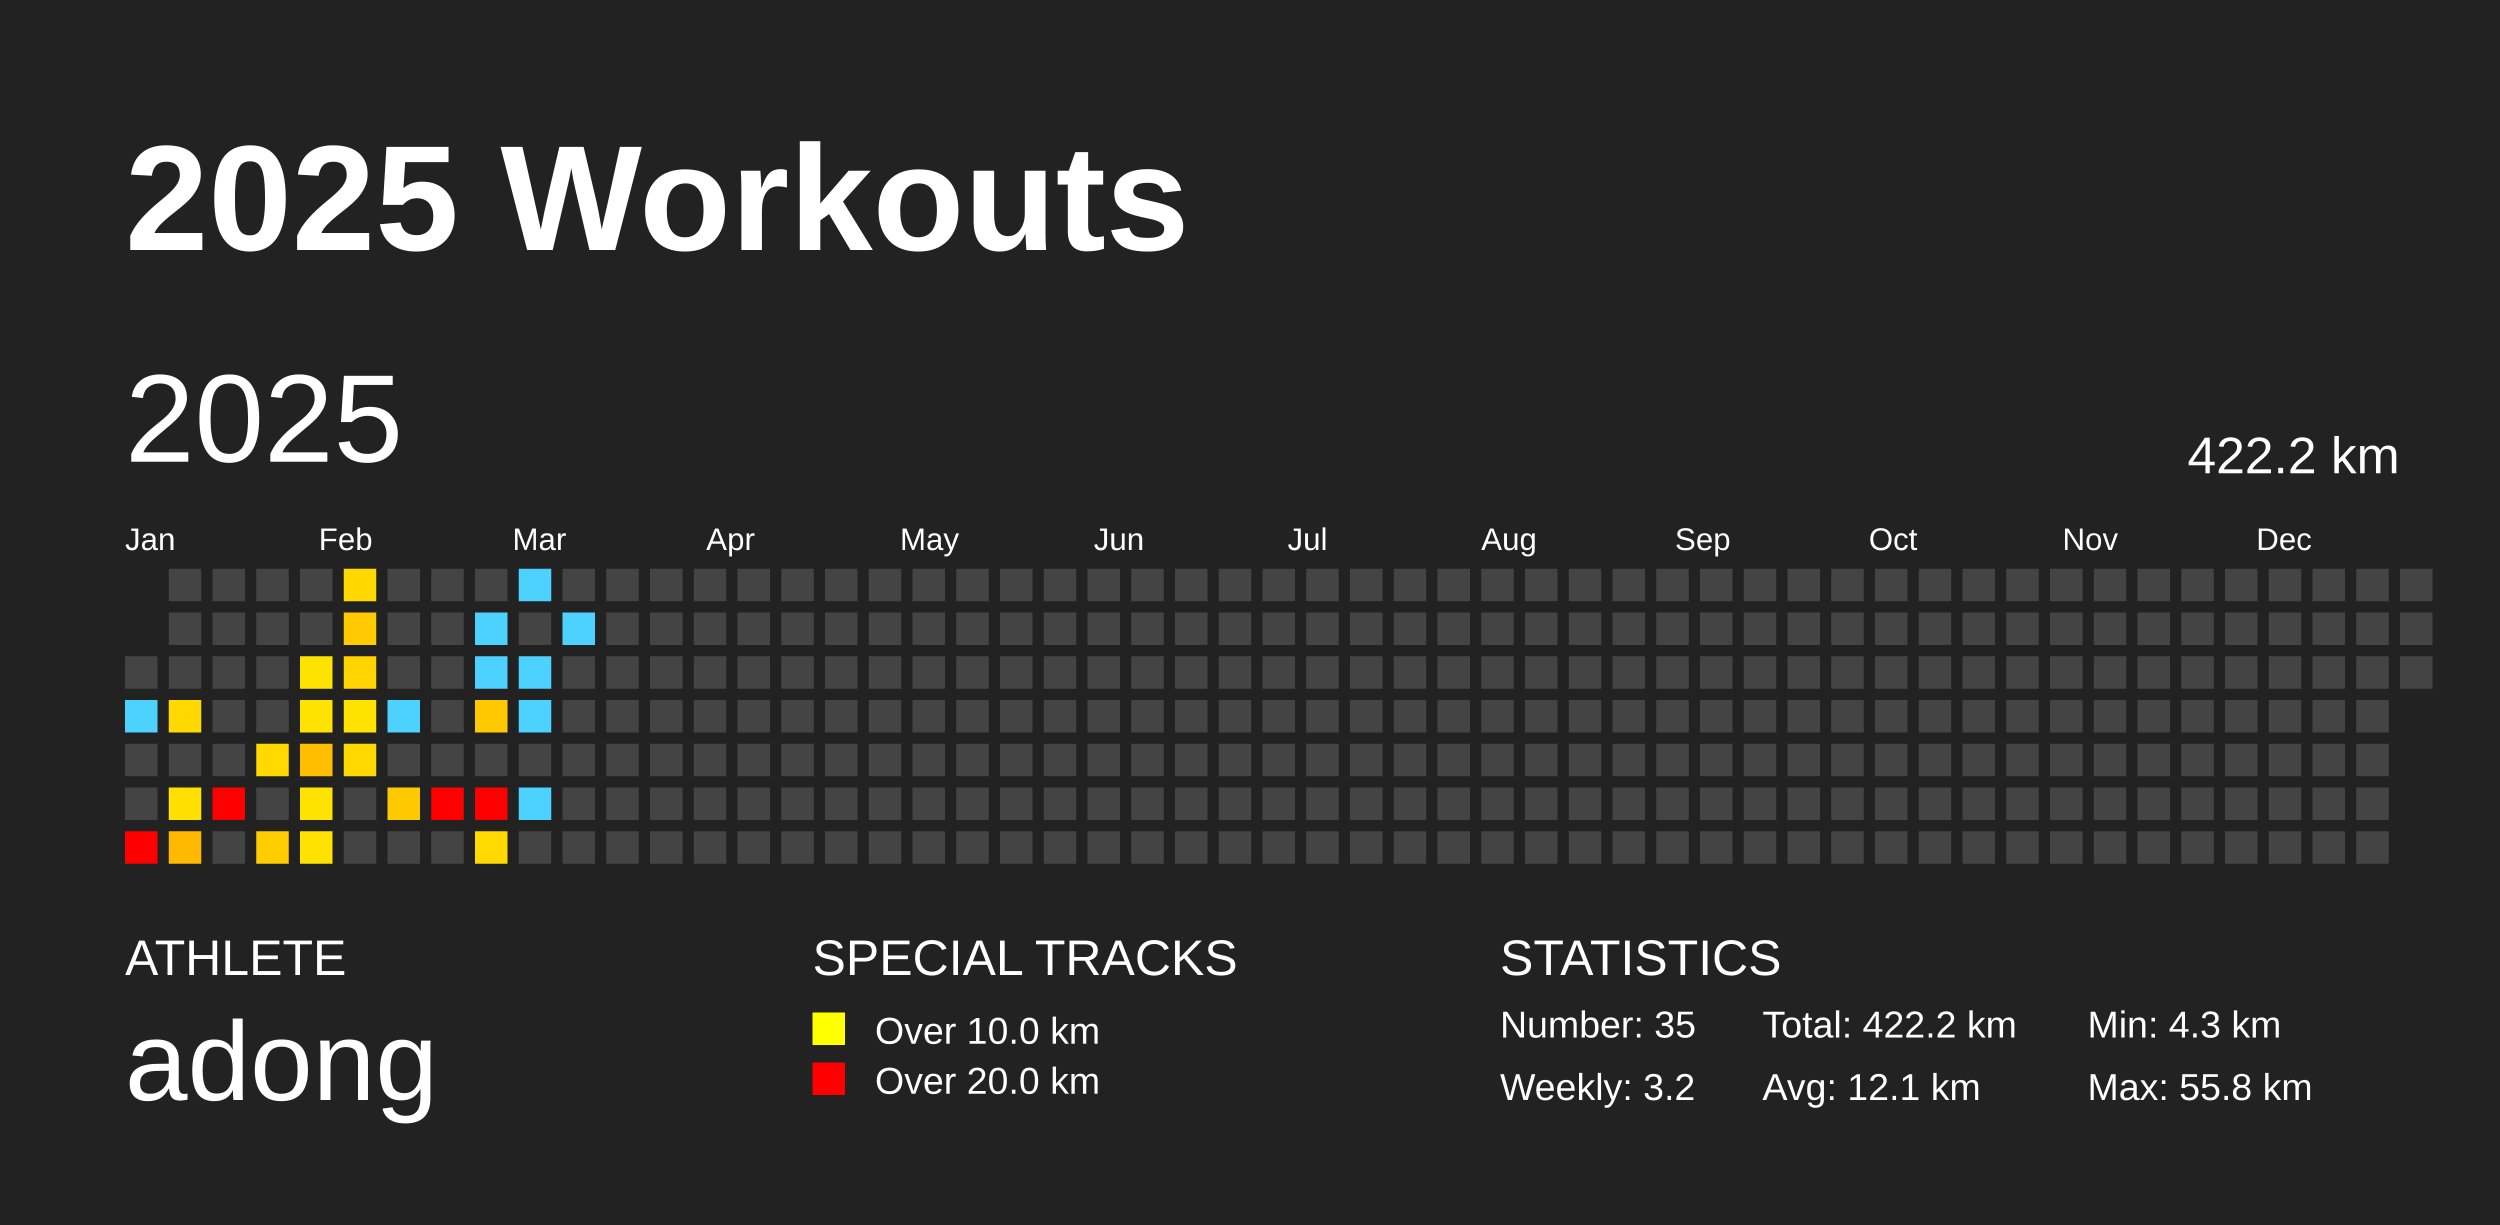
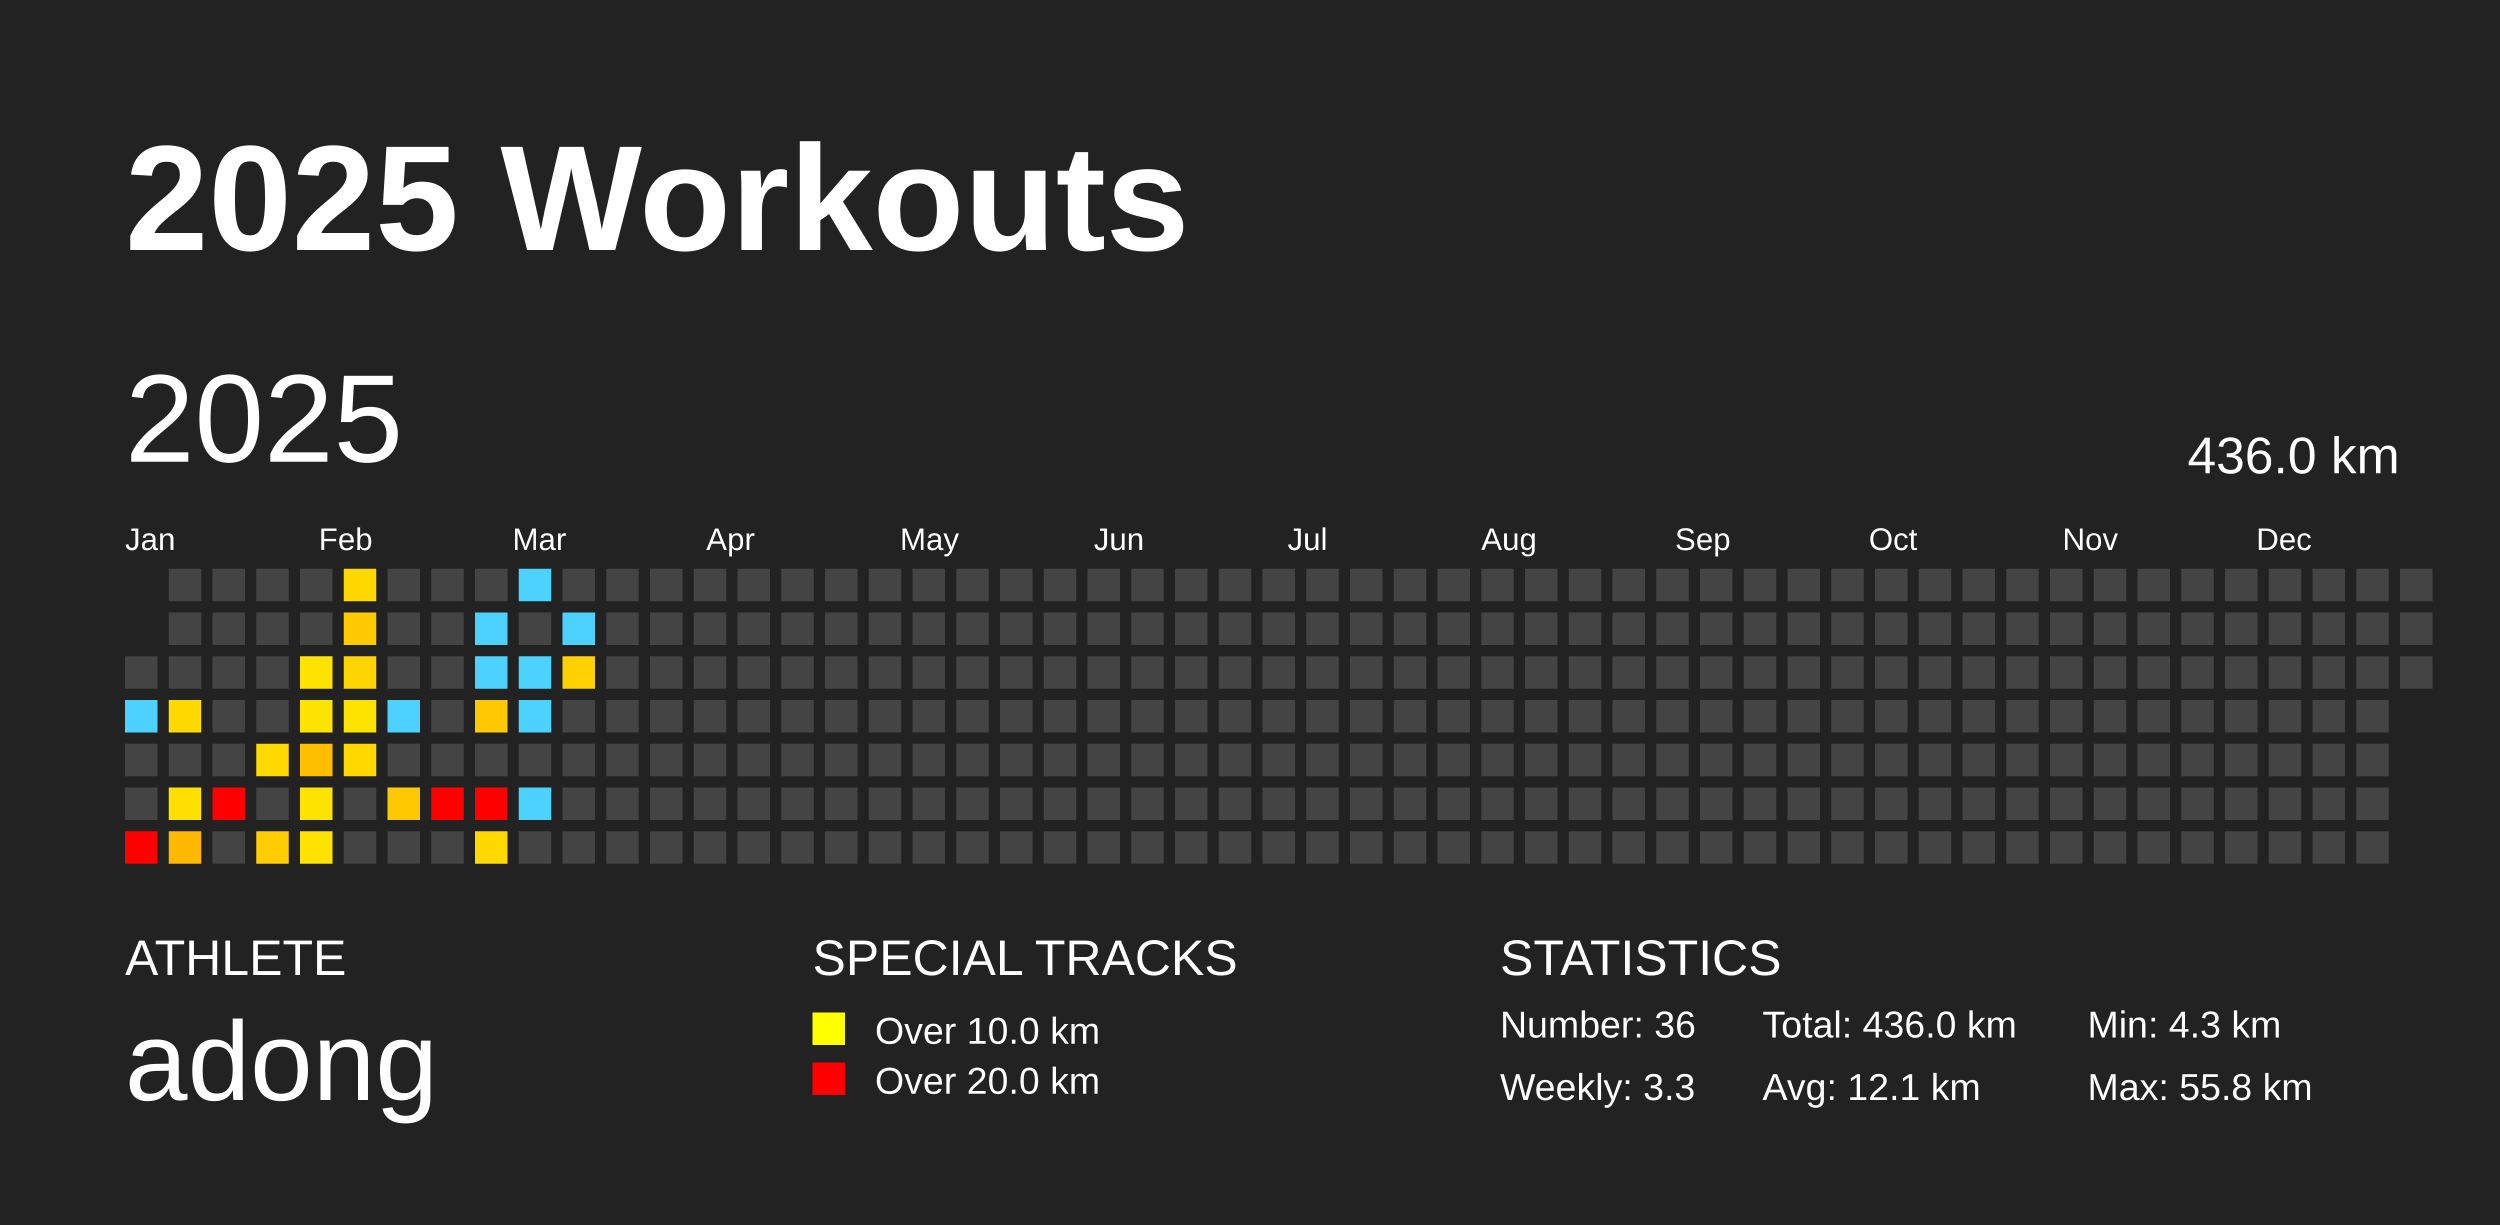
<svg xmlns="http://www.w3.org/2000/svg" baseProfile="full" height="98mm" version="1.1" viewBox="0,0,200,98" width="200mm">
  <defs />
  <rect fill="#222222" height="98" width="200" x="0" y="0" />
  <text fill="#FFFFFF" style="font-size:12px; font-family:Arial; font-weight:bold;" x="10" y="20">2025 Workouts</text>
  <text fill="#FFFFFF" style="font-size:4px; font-family:Arial" x="10" y="78">ATHLETE</text>
  <text fill="#FFFFFF" style="font-size:9px; font-family:Arial" x="10" y="88">adong</text>
  <text fill="#FFFFFF" style="font-size:4px; font-family:Arial" x="65" y="78">SPECIAL TRACKS</text>
  <rect fill="yellow" height="2.6" width="2.6" x="65" y="81" />
  <text fill="#FFFFFF" style="font-size:3px; font-family:Arial" x="70" y="83.5">Over 10.0 km</text>
  <rect fill="red" height="2.6" width="2.6" x="65" y="85" />
  <text fill="#FFFFFF" style="font-size:3px; font-family:Arial" x="70" y="87.5">Over 20.0 km</text>
  <text fill="#FFFFFF" style="font-size:4px; font-family:Arial" x="120" y="78">STATISTICS</text>
-   <text fill="#FFFFFF" style="font-size:3px; font-family:Arial" x="120" y="83">Number: 35</text>
-   <text fill="#FFFFFF" style="font-size:3px; font-family:Arial" x="120" y="88">Weekly: 3.2</text>
-   <text fill="#FFFFFF" style="font-size:3px; font-family:Arial" x="141" y="83">Total: 422.2 km</text>
+   <text fill="#FFFFFF" style="font-size:3px; font-family:Arial" x="120" y="83">Number: 36</text>
+   <text fill="#FFFFFF" style="font-size:3px; font-family:Arial" x="120" y="88">Weekly: 3.3</text>
+   <text fill="#FFFFFF" style="font-size:3px; font-family:Arial" x="141" y="83">Total: 436.0 km</text>
  <text fill="#FFFFFF" style="font-size:3px; font-family:Arial" x="141" y="88">Avg: 12.1 km</text>
  <text fill="#FFFFFF" style="font-size:3px; font-family:Arial" x="167" y="83">Min: 4.3 km</text>
  <text fill="#FFFFFF" style="font-size:3px; font-family:Arial" x="167" y="88">Max: 55.8 km</text>
  <text dominant-baseline="hanging" fill="#FFFFFF" style="font-size:10.0px; font-family:Arial;" x="10" y="30">2025</text>
-   <text dominant-baseline="hanging" fill="#FFFFFF" style="font-size:4.125px; font-family:Arial;" x="175" y="35">422.2 km</text>
+   <text dominant-baseline="hanging" fill="#FFFFFF" style="font-size:4.125px; font-family:Arial;" x="175" y="35">436.0 km</text>
  <text fill="#FFFFFF" style="font-size:2.5px; font-family:Arial" x="10.0" y="44">Jan</text>
  <text fill="#FFFFFF" style="font-size:2.5px; font-family:Arial" x="25.5" y="44">Feb</text>
  <text fill="#FFFFFF" style="font-size:2.5px; font-family:Arial" x="41.0" y="44">Mar</text>
  <text fill="#FFFFFF" style="font-size:2.5px; font-family:Arial" x="56.5" y="44">Apr</text>
  <text fill="#FFFFFF" style="font-size:2.5px; font-family:Arial" x="72.0" y="44">May</text>
  <text fill="#FFFFFF" style="font-size:2.5px; font-family:Arial" x="87.5" y="44">Jun</text>
  <text fill="#FFFFFF" style="font-size:2.5px; font-family:Arial" x="103.0" y="44">Jul</text>
  <text fill="#FFFFFF" style="font-size:2.5px; font-family:Arial" x="118.5" y="44">Aug</text>
  <text fill="#FFFFFF" style="font-size:2.5px; font-family:Arial" x="134.0" y="44">Sep</text>
  <text fill="#FFFFFF" style="font-size:2.5px; font-family:Arial" x="149.5" y="44">Oct</text>
  <text fill="#FFFFFF" style="font-size:2.5px; font-family:Arial" x="165.0" y="44">Nov</text>
  <text fill="#FFFFFF" style="font-size:2.5px; font-family:Arial" x="180.5" y="44">Dec</text>
  <rect fill="#444444" height="2.6" width="2.6" x="10.0" y="52.5" />
  <rect fill="#4dd2ff" height="2.6" width="2.6" x="10.0" y="56.0" />
  <rect fill="#444444" height="2.6" width="2.6" x="10.0" y="59.5" />
  <rect fill="#444444" height="2.6" width="2.6" x="10.0" y="63.0" />
  <rect fill="red" height="2.6" width="2.6" x="10.0" y="66.5" />
  <rect fill="#444444" height="2.6" width="2.6" x="13.5" y="45.5" />
  <rect fill="#444444" height="2.6" width="2.6" x="13.5" y="49.0" />
  <rect fill="#444444" height="2.6" width="2.6" x="13.5" y="52.5" />
  <rect fill="#ffd900" height="2.6" width="2.6" x="13.5" y="56.0" />
  <rect fill="#444444" height="2.6" width="2.6" x="13.5" y="59.5" />
  <rect fill="#ffe000" height="2.6" width="2.6" x="13.5" y="63.0" />
  <rect fill="#ffb900" height="2.6" width="2.6" x="13.5" y="66.5" />
  <rect fill="#444444" height="2.6" width="2.6" x="17.0" y="45.5" />
  <rect fill="#444444" height="2.6" width="2.6" x="17.0" y="49.0" />
  <rect fill="#444444" height="2.6" width="2.6" x="17.0" y="52.5" />
  <rect fill="#444444" height="2.6" width="2.6" x="17.0" y="56.0" />
  <rect fill="#444444" height="2.6" width="2.6" x="17.0" y="59.5" />
  <rect fill="red" height="2.6" width="2.6" x="17.0" y="63.0" />
  <rect fill="#444444" height="2.6" width="2.6" x="17.0" y="66.5" />
  <rect fill="#444444" height="2.6" width="2.6" x="20.5" y="45.5" />
  <rect fill="#444444" height="2.6" width="2.6" x="20.5" y="49.0" />
  <rect fill="#444444" height="2.6" width="2.6" x="20.5" y="52.5" />
  <rect fill="#444444" height="2.6" width="2.6" x="20.5" y="56.0" />
  <rect fill="#ffd900" height="2.6" width="2.6" x="20.5" y="59.5" />
  <rect fill="#444444" height="2.6" width="2.6" x="20.5" y="63.0" />
  <rect fill="#ffcd00" height="2.6" width="2.6" x="20.5" y="66.5" />
  <rect fill="#444444" height="2.6" width="2.6" x="24.0" y="45.5" />
  <rect fill="#444444" height="2.6" width="2.6" x="24.0" y="49.0" />
  <rect fill="#ffe300" height="2.6" width="2.6" x="24.0" y="52.5" />
  <rect fill="#ffe300" height="2.6" width="2.6" x="24.0" y="56.0" />
  <rect fill="#ffbf00" height="2.6" width="2.6" x="24.0" y="59.5" />
  <rect fill="#ffe300" height="2.6" width="2.6" x="24.0" y="63.0" />
  <rect fill="#ffe200" height="2.6" width="2.6" x="24.0" y="66.5" />
  <rect fill="#ffd800" height="2.6" width="2.6" x="27.5" y="45.5" />
  <rect fill="#ffca00" height="2.6" width="2.6" x="27.5" y="49.0" />
  <rect fill="#ffd400" height="2.6" width="2.6" x="27.5" y="52.5" />
  <rect fill="#ffe300" height="2.6" width="2.6" x="27.5" y="56.0" />
  <rect fill="#ffd900" height="2.6" width="2.6" x="27.5" y="59.5" />
  <rect fill="#444444" height="2.6" width="2.6" x="27.5" y="63.0" />
  <rect fill="#444444" height="2.6" width="2.6" x="27.5" y="66.5" />
  <rect fill="#444444" height="2.6" width="2.6" x="31.0" y="45.5" />
  <rect fill="#444444" height="2.6" width="2.6" x="31.0" y="49.0" />
  <rect fill="#444444" height="2.6" width="2.6" x="31.0" y="52.5" />
  <rect fill="#4dd2ff" height="2.6" width="2.6" x="31.0" y="56.0" />
  <rect fill="#444444" height="2.6" width="2.6" x="31.0" y="59.5" />
  <rect fill="#ffc900" height="2.6" width="2.6" x="31.0" y="63.0" />
  <rect fill="#444444" height="2.6" width="2.6" x="31.0" y="66.5" />
  <rect fill="#444444" height="2.6" width="2.6" x="34.5" y="45.5" />
  <rect fill="#444444" height="2.6" width="2.6" x="34.5" y="49.0" />
  <rect fill="#444444" height="2.6" width="2.6" x="34.5" y="52.5" />
  <rect fill="#444444" height="2.6" width="2.6" x="34.5" y="56.0" />
  <rect fill="#444444" height="2.6" width="2.6" x="34.5" y="59.5" />
  <rect fill="red" height="2.6" width="2.6" x="34.5" y="63.0" />
  <rect fill="#444444" height="2.6" width="2.6" x="34.5" y="66.5" />
  <rect fill="#444444" height="2.6" width="2.6" x="38.0" y="45.5" />
  <rect fill="#4dd2ff" height="2.6" width="2.6" x="38.0" y="49.0" />
  <rect fill="#4dd2ff" height="2.6" width="2.6" x="38.0" y="52.5" />
  <rect fill="#ffc900" height="2.6" width="2.6" x="38.0" y="56.0" />
  <rect fill="#444444" height="2.6" width="2.6" x="38.0" y="59.5" />
  <rect fill="red" height="2.6" width="2.6" x="38.0" y="63.0" />
  <rect fill="#ffd900" height="2.6" width="2.6" x="38.0" y="66.5" />
  <rect fill="#4dd2ff" height="2.6" width="2.6" x="41.5" y="45.5" />
  <rect fill="#444444" height="2.6" width="2.6" x="41.5" y="49.0" />
  <rect fill="#4dd2ff" height="2.6" width="2.6" x="41.5" y="52.5" />
  <rect fill="#4dd2ff" height="2.6" width="2.6" x="41.5" y="56.0" />
  <rect fill="#444444" height="2.6" width="2.6" x="41.5" y="59.5" />
  <rect fill="#4dd2ff" height="2.6" width="2.6" x="41.5" y="63.0" />
  <rect fill="#444444" height="2.6" width="2.6" x="41.5" y="66.5" />
  <rect fill="#444444" height="2.6" width="2.6" x="45.0" y="45.5" />
  <rect fill="#4dd2ff" height="2.6" width="2.6" x="45.0" y="49.0" />
-   <rect fill="#444444" height="2.6" width="2.6" x="45.0" y="52.5" />
+   <rect fill="#ffd100" height="2.6" width="2.6" x="45.0" y="52.5" />
  <rect fill="#444444" height="2.6" width="2.6" x="45.0" y="56.0" />
  <rect fill="#444444" height="2.6" width="2.6" x="45.0" y="59.5" />
  <rect fill="#444444" height="2.6" width="2.6" x="45.0" y="63.0" />
  <rect fill="#444444" height="2.6" width="2.6" x="45.0" y="66.5" />
  <rect fill="#444444" height="2.6" width="2.6" x="48.5" y="45.5" />
  <rect fill="#444444" height="2.6" width="2.6" x="48.5" y="49.0" />
  <rect fill="#444444" height="2.6" width="2.6" x="48.5" y="52.5" />
  <rect fill="#444444" height="2.6" width="2.6" x="48.5" y="56.0" />
  <rect fill="#444444" height="2.6" width="2.6" x="48.5" y="59.5" />
  <rect fill="#444444" height="2.6" width="2.6" x="48.5" y="63.0" />
  <rect fill="#444444" height="2.6" width="2.6" x="48.5" y="66.5" />
  <rect fill="#444444" height="2.6" width="2.6" x="52.0" y="45.5" />
  <rect fill="#444444" height="2.6" width="2.6" x="52.0" y="49.0" />
  <rect fill="#444444" height="2.6" width="2.6" x="52.0" y="52.5" />
  <rect fill="#444444" height="2.6" width="2.6" x="52.0" y="56.0" />
  <rect fill="#444444" height="2.6" width="2.6" x="52.0" y="59.5" />
  <rect fill="#444444" height="2.6" width="2.6" x="52.0" y="63.0" />
  <rect fill="#444444" height="2.6" width="2.6" x="52.0" y="66.5" />
  <rect fill="#444444" height="2.6" width="2.6" x="55.5" y="45.5" />
  <rect fill="#444444" height="2.6" width="2.6" x="55.5" y="49.0" />
  <rect fill="#444444" height="2.6" width="2.6" x="55.5" y="52.5" />
  <rect fill="#444444" height="2.6" width="2.6" x="55.5" y="56.0" />
  <rect fill="#444444" height="2.6" width="2.6" x="55.5" y="59.5" />
  <rect fill="#444444" height="2.6" width="2.6" x="55.5" y="63.0" />
  <rect fill="#444444" height="2.6" width="2.6" x="55.5" y="66.5" />
  <rect fill="#444444" height="2.6" width="2.6" x="59.0" y="45.5" />
  <rect fill="#444444" height="2.6" width="2.6" x="59.0" y="49.0" />
  <rect fill="#444444" height="2.6" width="2.6" x="59.0" y="52.5" />
  <rect fill="#444444" height="2.6" width="2.6" x="59.0" y="56.0" />
  <rect fill="#444444" height="2.6" width="2.6" x="59.0" y="59.5" />
  <rect fill="#444444" height="2.6" width="2.6" x="59.0" y="63.0" />
  <rect fill="#444444" height="2.6" width="2.6" x="59.0" y="66.5" />
  <rect fill="#444444" height="2.6" width="2.6" x="62.5" y="45.5" />
  <rect fill="#444444" height="2.6" width="2.6" x="62.5" y="49.0" />
  <rect fill="#444444" height="2.6" width="2.6" x="62.5" y="52.5" />
  <rect fill="#444444" height="2.6" width="2.6" x="62.5" y="56.0" />
  <rect fill="#444444" height="2.6" width="2.6" x="62.5" y="59.5" />
  <rect fill="#444444" height="2.6" width="2.6" x="62.5" y="63.0" />
  <rect fill="#444444" height="2.6" width="2.6" x="62.5" y="66.5" />
  <rect fill="#444444" height="2.6" width="2.6" x="66.0" y="45.5" />
  <rect fill="#444444" height="2.6" width="2.6" x="66.0" y="49.0" />
  <rect fill="#444444" height="2.6" width="2.6" x="66.0" y="52.5" />
  <rect fill="#444444" height="2.6" width="2.6" x="66.0" y="56.0" />
  <rect fill="#444444" height="2.6" width="2.6" x="66.0" y="59.5" />
  <rect fill="#444444" height="2.6" width="2.6" x="66.0" y="63.0" />
  <rect fill="#444444" height="2.6" width="2.6" x="66.0" y="66.5" />
  <rect fill="#444444" height="2.6" width="2.6" x="69.5" y="45.5" />
  <rect fill="#444444" height="2.6" width="2.6" x="69.5" y="49.0" />
  <rect fill="#444444" height="2.6" width="2.6" x="69.5" y="52.5" />
  <rect fill="#444444" height="2.6" width="2.6" x="69.5" y="56.0" />
  <rect fill="#444444" height="2.6" width="2.6" x="69.5" y="59.5" />
  <rect fill="#444444" height="2.6" width="2.6" x="69.5" y="63.0" />
  <rect fill="#444444" height="2.6" width="2.6" x="69.5" y="66.5" />
  <rect fill="#444444" height="2.6" width="2.6" x="73.0" y="45.5" />
  <rect fill="#444444" height="2.6" width="2.6" x="73.0" y="49.0" />
  <rect fill="#444444" height="2.6" width="2.6" x="73.0" y="52.5" />
  <rect fill="#444444" height="2.6" width="2.6" x="73.0" y="56.0" />
  <rect fill="#444444" height="2.6" width="2.6" x="73.0" y="59.5" />
  <rect fill="#444444" height="2.6" width="2.6" x="73.0" y="63.0" />
  <rect fill="#444444" height="2.6" width="2.6" x="73.0" y="66.5" />
  <rect fill="#444444" height="2.6" width="2.6" x="76.5" y="45.5" />
  <rect fill="#444444" height="2.6" width="2.6" x="76.5" y="49.0" />
  <rect fill="#444444" height="2.6" width="2.6" x="76.5" y="52.5" />
  <rect fill="#444444" height="2.6" width="2.6" x="76.5" y="56.0" />
  <rect fill="#444444" height="2.6" width="2.6" x="76.5" y="59.5" />
  <rect fill="#444444" height="2.6" width="2.6" x="76.5" y="63.0" />
  <rect fill="#444444" height="2.6" width="2.6" x="76.5" y="66.5" />
  <rect fill="#444444" height="2.6" width="2.6" x="80.0" y="45.5" />
  <rect fill="#444444" height="2.6" width="2.6" x="80.0" y="49.0" />
  <rect fill="#444444" height="2.6" width="2.6" x="80.0" y="52.5" />
  <rect fill="#444444" height="2.6" width="2.6" x="80.0" y="56.0" />
  <rect fill="#444444" height="2.6" width="2.6" x="80.0" y="59.5" />
  <rect fill="#444444" height="2.6" width="2.6" x="80.0" y="63.0" />
  <rect fill="#444444" height="2.6" width="2.6" x="80.0" y="66.5" />
  <rect fill="#444444" height="2.6" width="2.6" x="83.5" y="45.5" />
  <rect fill="#444444" height="2.6" width="2.6" x="83.5" y="49.0" />
  <rect fill="#444444" height="2.6" width="2.6" x="83.5" y="52.5" />
  <rect fill="#444444" height="2.6" width="2.6" x="83.5" y="56.0" />
  <rect fill="#444444" height="2.6" width="2.6" x="83.5" y="59.5" />
  <rect fill="#444444" height="2.6" width="2.6" x="83.5" y="63.0" />
  <rect fill="#444444" height="2.6" width="2.6" x="83.5" y="66.5" />
  <rect fill="#444444" height="2.6" width="2.6" x="87.0" y="45.5" />
  <rect fill="#444444" height="2.6" width="2.6" x="87.0" y="49.0" />
  <rect fill="#444444" height="2.6" width="2.6" x="87.0" y="52.5" />
  <rect fill="#444444" height="2.6" width="2.6" x="87.0" y="56.0" />
  <rect fill="#444444" height="2.6" width="2.6" x="87.0" y="59.5" />
  <rect fill="#444444" height="2.6" width="2.6" x="87.0" y="63.0" />
  <rect fill="#444444" height="2.6" width="2.6" x="87.0" y="66.5" />
  <rect fill="#444444" height="2.6" width="2.6" x="90.5" y="45.5" />
  <rect fill="#444444" height="2.6" width="2.6" x="90.5" y="49.0" />
  <rect fill="#444444" height="2.6" width="2.6" x="90.5" y="52.5" />
  <rect fill="#444444" height="2.6" width="2.6" x="90.5" y="56.0" />
  <rect fill="#444444" height="2.6" width="2.6" x="90.5" y="59.5" />
  <rect fill="#444444" height="2.6" width="2.6" x="90.5" y="63.0" />
  <rect fill="#444444" height="2.6" width="2.6" x="90.5" y="66.5" />
  <rect fill="#444444" height="2.6" width="2.6" x="94.0" y="45.5" />
  <rect fill="#444444" height="2.6" width="2.6" x="94.0" y="49.0" />
  <rect fill="#444444" height="2.6" width="2.6" x="94.0" y="52.5" />
  <rect fill="#444444" height="2.6" width="2.6" x="94.0" y="56.0" />
  <rect fill="#444444" height="2.6" width="2.6" x="94.0" y="59.5" />
  <rect fill="#444444" height="2.6" width="2.6" x="94.0" y="63.0" />
  <rect fill="#444444" height="2.6" width="2.6" x="94.0" y="66.5" />
  <rect fill="#444444" height="2.6" width="2.6" x="97.5" y="45.5" />
  <rect fill="#444444" height="2.6" width="2.6" x="97.5" y="49.0" />
  <rect fill="#444444" height="2.6" width="2.6" x="97.5" y="52.5" />
  <rect fill="#444444" height="2.6" width="2.6" x="97.5" y="56.0" />
  <rect fill="#444444" height="2.6" width="2.6" x="97.5" y="59.5" />
  <rect fill="#444444" height="2.6" width="2.6" x="97.5" y="63.0" />
  <rect fill="#444444" height="2.6" width="2.6" x="97.5" y="66.5" />
  <rect fill="#444444" height="2.6" width="2.6" x="101.0" y="45.5" />
  <rect fill="#444444" height="2.6" width="2.6" x="101.0" y="49.0" />
  <rect fill="#444444" height="2.6" width="2.6" x="101.0" y="52.5" />
  <rect fill="#444444" height="2.6" width="2.6" x="101.0" y="56.0" />
  <rect fill="#444444" height="2.6" width="2.6" x="101.0" y="59.5" />
  <rect fill="#444444" height="2.6" width="2.6" x="101.0" y="63.0" />
  <rect fill="#444444" height="2.6" width="2.6" x="101.0" y="66.5" />
  <rect fill="#444444" height="2.6" width="2.6" x="104.5" y="45.5" />
  <rect fill="#444444" height="2.6" width="2.6" x="104.5" y="49.0" />
  <rect fill="#444444" height="2.6" width="2.6" x="104.5" y="52.5" />
  <rect fill="#444444" height="2.6" width="2.6" x="104.5" y="56.0" />
  <rect fill="#444444" height="2.6" width="2.6" x="104.5" y="59.5" />
  <rect fill="#444444" height="2.6" width="2.6" x="104.5" y="63.0" />
  <rect fill="#444444" height="2.6" width="2.6" x="104.5" y="66.5" />
  <rect fill="#444444" height="2.6" width="2.6" x="108.0" y="45.5" />
  <rect fill="#444444" height="2.6" width="2.6" x="108.0" y="49.0" />
  <rect fill="#444444" height="2.6" width="2.6" x="108.0" y="52.5" />
  <rect fill="#444444" height="2.6" width="2.6" x="108.0" y="56.0" />
  <rect fill="#444444" height="2.6" width="2.6" x="108.0" y="59.5" />
  <rect fill="#444444" height="2.6" width="2.6" x="108.0" y="63.0" />
  <rect fill="#444444" height="2.6" width="2.6" x="108.0" y="66.5" />
  <rect fill="#444444" height="2.6" width="2.6" x="111.5" y="45.5" />
  <rect fill="#444444" height="2.6" width="2.6" x="111.5" y="49.0" />
  <rect fill="#444444" height="2.6" width="2.6" x="111.5" y="52.5" />
  <rect fill="#444444" height="2.6" width="2.6" x="111.5" y="56.0" />
  <rect fill="#444444" height="2.6" width="2.6" x="111.5" y="59.5" />
  <rect fill="#444444" height="2.6" width="2.6" x="111.5" y="63.0" />
  <rect fill="#444444" height="2.6" width="2.6" x="111.5" y="66.5" />
  <rect fill="#444444" height="2.6" width="2.6" x="115.0" y="45.5" />
  <rect fill="#444444" height="2.6" width="2.6" x="115.0" y="49.0" />
  <rect fill="#444444" height="2.6" width="2.6" x="115.0" y="52.5" />
  <rect fill="#444444" height="2.6" width="2.6" x="115.0" y="56.0" />
  <rect fill="#444444" height="2.6" width="2.6" x="115.0" y="59.5" />
  <rect fill="#444444" height="2.6" width="2.6" x="115.0" y="63.0" />
  <rect fill="#444444" height="2.6" width="2.6" x="115.0" y="66.5" />
  <rect fill="#444444" height="2.6" width="2.6" x="118.5" y="45.5" />
  <rect fill="#444444" height="2.6" width="2.6" x="118.5" y="49.0" />
  <rect fill="#444444" height="2.6" width="2.6" x="118.5" y="52.5" />
  <rect fill="#444444" height="2.6" width="2.6" x="118.5" y="56.0" />
  <rect fill="#444444" height="2.6" width="2.6" x="118.5" y="59.5" />
  <rect fill="#444444" height="2.6" width="2.6" x="118.5" y="63.0" />
  <rect fill="#444444" height="2.6" width="2.6" x="118.5" y="66.5" />
  <rect fill="#444444" height="2.6" width="2.6" x="122.0" y="45.5" />
  <rect fill="#444444" height="2.6" width="2.6" x="122.0" y="49.0" />
  <rect fill="#444444" height="2.6" width="2.6" x="122.0" y="52.5" />
  <rect fill="#444444" height="2.6" width="2.6" x="122.0" y="56.0" />
  <rect fill="#444444" height="2.6" width="2.6" x="122.0" y="59.5" />
  <rect fill="#444444" height="2.6" width="2.6" x="122.0" y="63.0" />
  <rect fill="#444444" height="2.6" width="2.6" x="122.0" y="66.5" />
  <rect fill="#444444" height="2.6" width="2.6" x="125.5" y="45.5" />
  <rect fill="#444444" height="2.6" width="2.6" x="125.5" y="49.0" />
  <rect fill="#444444" height="2.6" width="2.6" x="125.5" y="52.5" />
  <rect fill="#444444" height="2.6" width="2.6" x="125.5" y="56.0" />
  <rect fill="#444444" height="2.6" width="2.6" x="125.5" y="59.5" />
  <rect fill="#444444" height="2.6" width="2.6" x="125.5" y="63.0" />
  <rect fill="#444444" height="2.6" width="2.6" x="125.5" y="66.5" />
  <rect fill="#444444" height="2.6" width="2.6" x="129.0" y="45.5" />
  <rect fill="#444444" height="2.6" width="2.6" x="129.0" y="49.0" />
  <rect fill="#444444" height="2.6" width="2.6" x="129.0" y="52.5" />
  <rect fill="#444444" height="2.6" width="2.6" x="129.0" y="56.0" />
  <rect fill="#444444" height="2.6" width="2.6" x="129.0" y="59.5" />
  <rect fill="#444444" height="2.6" width="2.6" x="129.0" y="63.0" />
  <rect fill="#444444" height="2.6" width="2.6" x="129.0" y="66.5" />
  <rect fill="#444444" height="2.6" width="2.6" x="132.5" y="45.5" />
  <rect fill="#444444" height="2.6" width="2.6" x="132.5" y="49.0" />
  <rect fill="#444444" height="2.6" width="2.6" x="132.5" y="52.5" />
  <rect fill="#444444" height="2.6" width="2.6" x="132.5" y="56.0" />
  <rect fill="#444444" height="2.6" width="2.6" x="132.5" y="59.5" />
  <rect fill="#444444" height="2.6" width="2.6" x="132.5" y="63.0" />
  <rect fill="#444444" height="2.6" width="2.6" x="132.5" y="66.5" />
  <rect fill="#444444" height="2.6" width="2.6" x="136.0" y="45.5" />
  <rect fill="#444444" height="2.6" width="2.6" x="136.0" y="49.0" />
  <rect fill="#444444" height="2.6" width="2.6" x="136.0" y="52.5" />
  <rect fill="#444444" height="2.6" width="2.6" x="136.0" y="56.0" />
  <rect fill="#444444" height="2.6" width="2.6" x="136.0" y="59.5" />
  <rect fill="#444444" height="2.6" width="2.6" x="136.0" y="63.0" />
  <rect fill="#444444" height="2.6" width="2.6" x="136.0" y="66.5" />
  <rect fill="#444444" height="2.6" width="2.6" x="139.5" y="45.5" />
  <rect fill="#444444" height="2.6" width="2.6" x="139.5" y="49.0" />
  <rect fill="#444444" height="2.6" width="2.6" x="139.5" y="52.5" />
  <rect fill="#444444" height="2.6" width="2.6" x="139.5" y="56.0" />
  <rect fill="#444444" height="2.6" width="2.6" x="139.5" y="59.5" />
  <rect fill="#444444" height="2.6" width="2.6" x="139.5" y="63.0" />
  <rect fill="#444444" height="2.6" width="2.6" x="139.5" y="66.5" />
  <rect fill="#444444" height="2.6" width="2.6" x="143.0" y="45.5" />
  <rect fill="#444444" height="2.6" width="2.6" x="143.0" y="49.0" />
  <rect fill="#444444" height="2.6" width="2.6" x="143.0" y="52.5" />
  <rect fill="#444444" height="2.6" width="2.6" x="143.0" y="56.0" />
  <rect fill="#444444" height="2.6" width="2.6" x="143.0" y="59.5" />
  <rect fill="#444444" height="2.6" width="2.6" x="143.0" y="63.0" />
  <rect fill="#444444" height="2.6" width="2.6" x="143.0" y="66.5" />
  <rect fill="#444444" height="2.6" width="2.6" x="146.5" y="45.5" />
  <rect fill="#444444" height="2.6" width="2.6" x="146.5" y="49.0" />
  <rect fill="#444444" height="2.6" width="2.6" x="146.5" y="52.5" />
  <rect fill="#444444" height="2.6" width="2.6" x="146.5" y="56.0" />
  <rect fill="#444444" height="2.6" width="2.6" x="146.5" y="59.5" />
  <rect fill="#444444" height="2.6" width="2.6" x="146.5" y="63.0" />
  <rect fill="#444444" height="2.6" width="2.6" x="146.5" y="66.5" />
  <rect fill="#444444" height="2.6" width="2.6" x="150.0" y="45.5" />
  <rect fill="#444444" height="2.6" width="2.6" x="150.0" y="49.0" />
  <rect fill="#444444" height="2.6" width="2.6" x="150.0" y="52.5" />
  <rect fill="#444444" height="2.6" width="2.6" x="150.0" y="56.0" />
  <rect fill="#444444" height="2.6" width="2.6" x="150.0" y="59.5" />
  <rect fill="#444444" height="2.6" width="2.6" x="150.0" y="63.0" />
  <rect fill="#444444" height="2.6" width="2.6" x="150.0" y="66.5" />
  <rect fill="#444444" height="2.6" width="2.6" x="153.5" y="45.5" />
  <rect fill="#444444" height="2.6" width="2.6" x="153.5" y="49.0" />
  <rect fill="#444444" height="2.6" width="2.6" x="153.5" y="52.5" />
  <rect fill="#444444" height="2.6" width="2.6" x="153.5" y="56.0" />
  <rect fill="#444444" height="2.6" width="2.6" x="153.5" y="59.5" />
  <rect fill="#444444" height="2.6" width="2.6" x="153.5" y="63.0" />
  <rect fill="#444444" height="2.6" width="2.6" x="153.5" y="66.5" />
  <rect fill="#444444" height="2.6" width="2.6" x="157.0" y="45.5" />
  <rect fill="#444444" height="2.6" width="2.6" x="157.0" y="49.0" />
  <rect fill="#444444" height="2.6" width="2.6" x="157.0" y="52.5" />
  <rect fill="#444444" height="2.6" width="2.6" x="157.0" y="56.0" />
  <rect fill="#444444" height="2.6" width="2.6" x="157.0" y="59.5" />
  <rect fill="#444444" height="2.6" width="2.6" x="157.0" y="63.0" />
  <rect fill="#444444" height="2.6" width="2.6" x="157.0" y="66.5" />
  <rect fill="#444444" height="2.6" width="2.6" x="160.5" y="45.5" />
  <rect fill="#444444" height="2.6" width="2.6" x="160.5" y="49.0" />
  <rect fill="#444444" height="2.6" width="2.6" x="160.5" y="52.5" />
  <rect fill="#444444" height="2.6" width="2.6" x="160.5" y="56.0" />
  <rect fill="#444444" height="2.6" width="2.6" x="160.5" y="59.5" />
  <rect fill="#444444" height="2.6" width="2.6" x="160.5" y="63.0" />
  <rect fill="#444444" height="2.6" width="2.6" x="160.5" y="66.5" />
  <rect fill="#444444" height="2.6" width="2.6" x="164.0" y="45.5" />
  <rect fill="#444444" height="2.6" width="2.6" x="164.0" y="49.0" />
  <rect fill="#444444" height="2.6" width="2.6" x="164.0" y="52.5" />
  <rect fill="#444444" height="2.6" width="2.6" x="164.0" y="56.0" />
  <rect fill="#444444" height="2.6" width="2.6" x="164.0" y="59.5" />
  <rect fill="#444444" height="2.6" width="2.6" x="164.0" y="63.0" />
  <rect fill="#444444" height="2.6" width="2.6" x="164.0" y="66.5" />
  <rect fill="#444444" height="2.6" width="2.6" x="167.5" y="45.5" />
  <rect fill="#444444" height="2.6" width="2.6" x="167.5" y="49.0" />
  <rect fill="#444444" height="2.6" width="2.6" x="167.5" y="52.5" />
  <rect fill="#444444" height="2.6" width="2.6" x="167.5" y="56.0" />
  <rect fill="#444444" height="2.6" width="2.6" x="167.5" y="59.5" />
  <rect fill="#444444" height="2.6" width="2.6" x="167.5" y="63.0" />
  <rect fill="#444444" height="2.6" width="2.6" x="167.5" y="66.5" />
  <rect fill="#444444" height="2.6" width="2.6" x="171.0" y="45.5" />
  <rect fill="#444444" height="2.6" width="2.6" x="171.0" y="49.0" />
  <rect fill="#444444" height="2.6" width="2.6" x="171.0" y="52.5" />
  <rect fill="#444444" height="2.6" width="2.6" x="171.0" y="56.0" />
  <rect fill="#444444" height="2.6" width="2.6" x="171.0" y="59.5" />
  <rect fill="#444444" height="2.6" width="2.6" x="171.0" y="63.0" />
  <rect fill="#444444" height="2.6" width="2.6" x="171.0" y="66.5" />
  <rect fill="#444444" height="2.6" width="2.6" x="174.5" y="45.5" />
  <rect fill="#444444" height="2.6" width="2.6" x="174.5" y="49.0" />
  <rect fill="#444444" height="2.6" width="2.6" x="174.5" y="52.5" />
  <rect fill="#444444" height="2.6" width="2.6" x="174.5" y="56.0" />
  <rect fill="#444444" height="2.6" width="2.6" x="174.5" y="59.5" />
  <rect fill="#444444" height="2.6" width="2.6" x="174.5" y="63.0" />
  <rect fill="#444444" height="2.6" width="2.6" x="174.5" y="66.5" />
  <rect fill="#444444" height="2.6" width="2.6" x="178.0" y="45.5" />
  <rect fill="#444444" height="2.6" width="2.6" x="178.0" y="49.0" />
  <rect fill="#444444" height="2.6" width="2.6" x="178.0" y="52.5" />
  <rect fill="#444444" height="2.6" width="2.6" x="178.0" y="56.0" />
  <rect fill="#444444" height="2.6" width="2.6" x="178.0" y="59.5" />
  <rect fill="#444444" height="2.6" width="2.6" x="178.0" y="63.0" />
  <rect fill="#444444" height="2.6" width="2.6" x="178.0" y="66.5" />
  <rect fill="#444444" height="2.6" width="2.6" x="181.5" y="45.5" />
  <rect fill="#444444" height="2.6" width="2.6" x="181.5" y="49.0" />
  <rect fill="#444444" height="2.6" width="2.6" x="181.5" y="52.5" />
  <rect fill="#444444" height="2.6" width="2.6" x="181.5" y="56.0" />
  <rect fill="#444444" height="2.6" width="2.6" x="181.5" y="59.5" />
  <rect fill="#444444" height="2.6" width="2.6" x="181.5" y="63.0" />
  <rect fill="#444444" height="2.6" width="2.6" x="181.5" y="66.5" />
  <rect fill="#444444" height="2.6" width="2.6" x="185.0" y="45.5" />
  <rect fill="#444444" height="2.6" width="2.6" x="185.0" y="49.0" />
  <rect fill="#444444" height="2.6" width="2.6" x="185.0" y="52.5" />
  <rect fill="#444444" height="2.6" width="2.6" x="185.0" y="56.0" />
  <rect fill="#444444" height="2.6" width="2.6" x="185.0" y="59.5" />
  <rect fill="#444444" height="2.6" width="2.6" x="185.0" y="63.0" />
  <rect fill="#444444" height="2.6" width="2.6" x="185.0" y="66.5" />
  <rect fill="#444444" height="2.6" width="2.6" x="188.5" y="45.5" />
  <rect fill="#444444" height="2.6" width="2.6" x="188.5" y="49.0" />
  <rect fill="#444444" height="2.6" width="2.6" x="188.5" y="52.5" />
  <rect fill="#444444" height="2.6" width="2.6" x="188.5" y="56.0" />
  <rect fill="#444444" height="2.6" width="2.6" x="188.5" y="59.5" />
  <rect fill="#444444" height="2.6" width="2.6" x="188.5" y="63.0" />
  <rect fill="#444444" height="2.6" width="2.6" x="188.5" y="66.5" />
  <rect fill="#444444" height="2.6" width="2.6" x="192.0" y="45.5" />
  <rect fill="#444444" height="2.6" width="2.6" x="192.0" y="49.0" />
  <rect fill="#444444" height="2.6" width="2.6" x="192.0" y="52.5" />
</svg>
